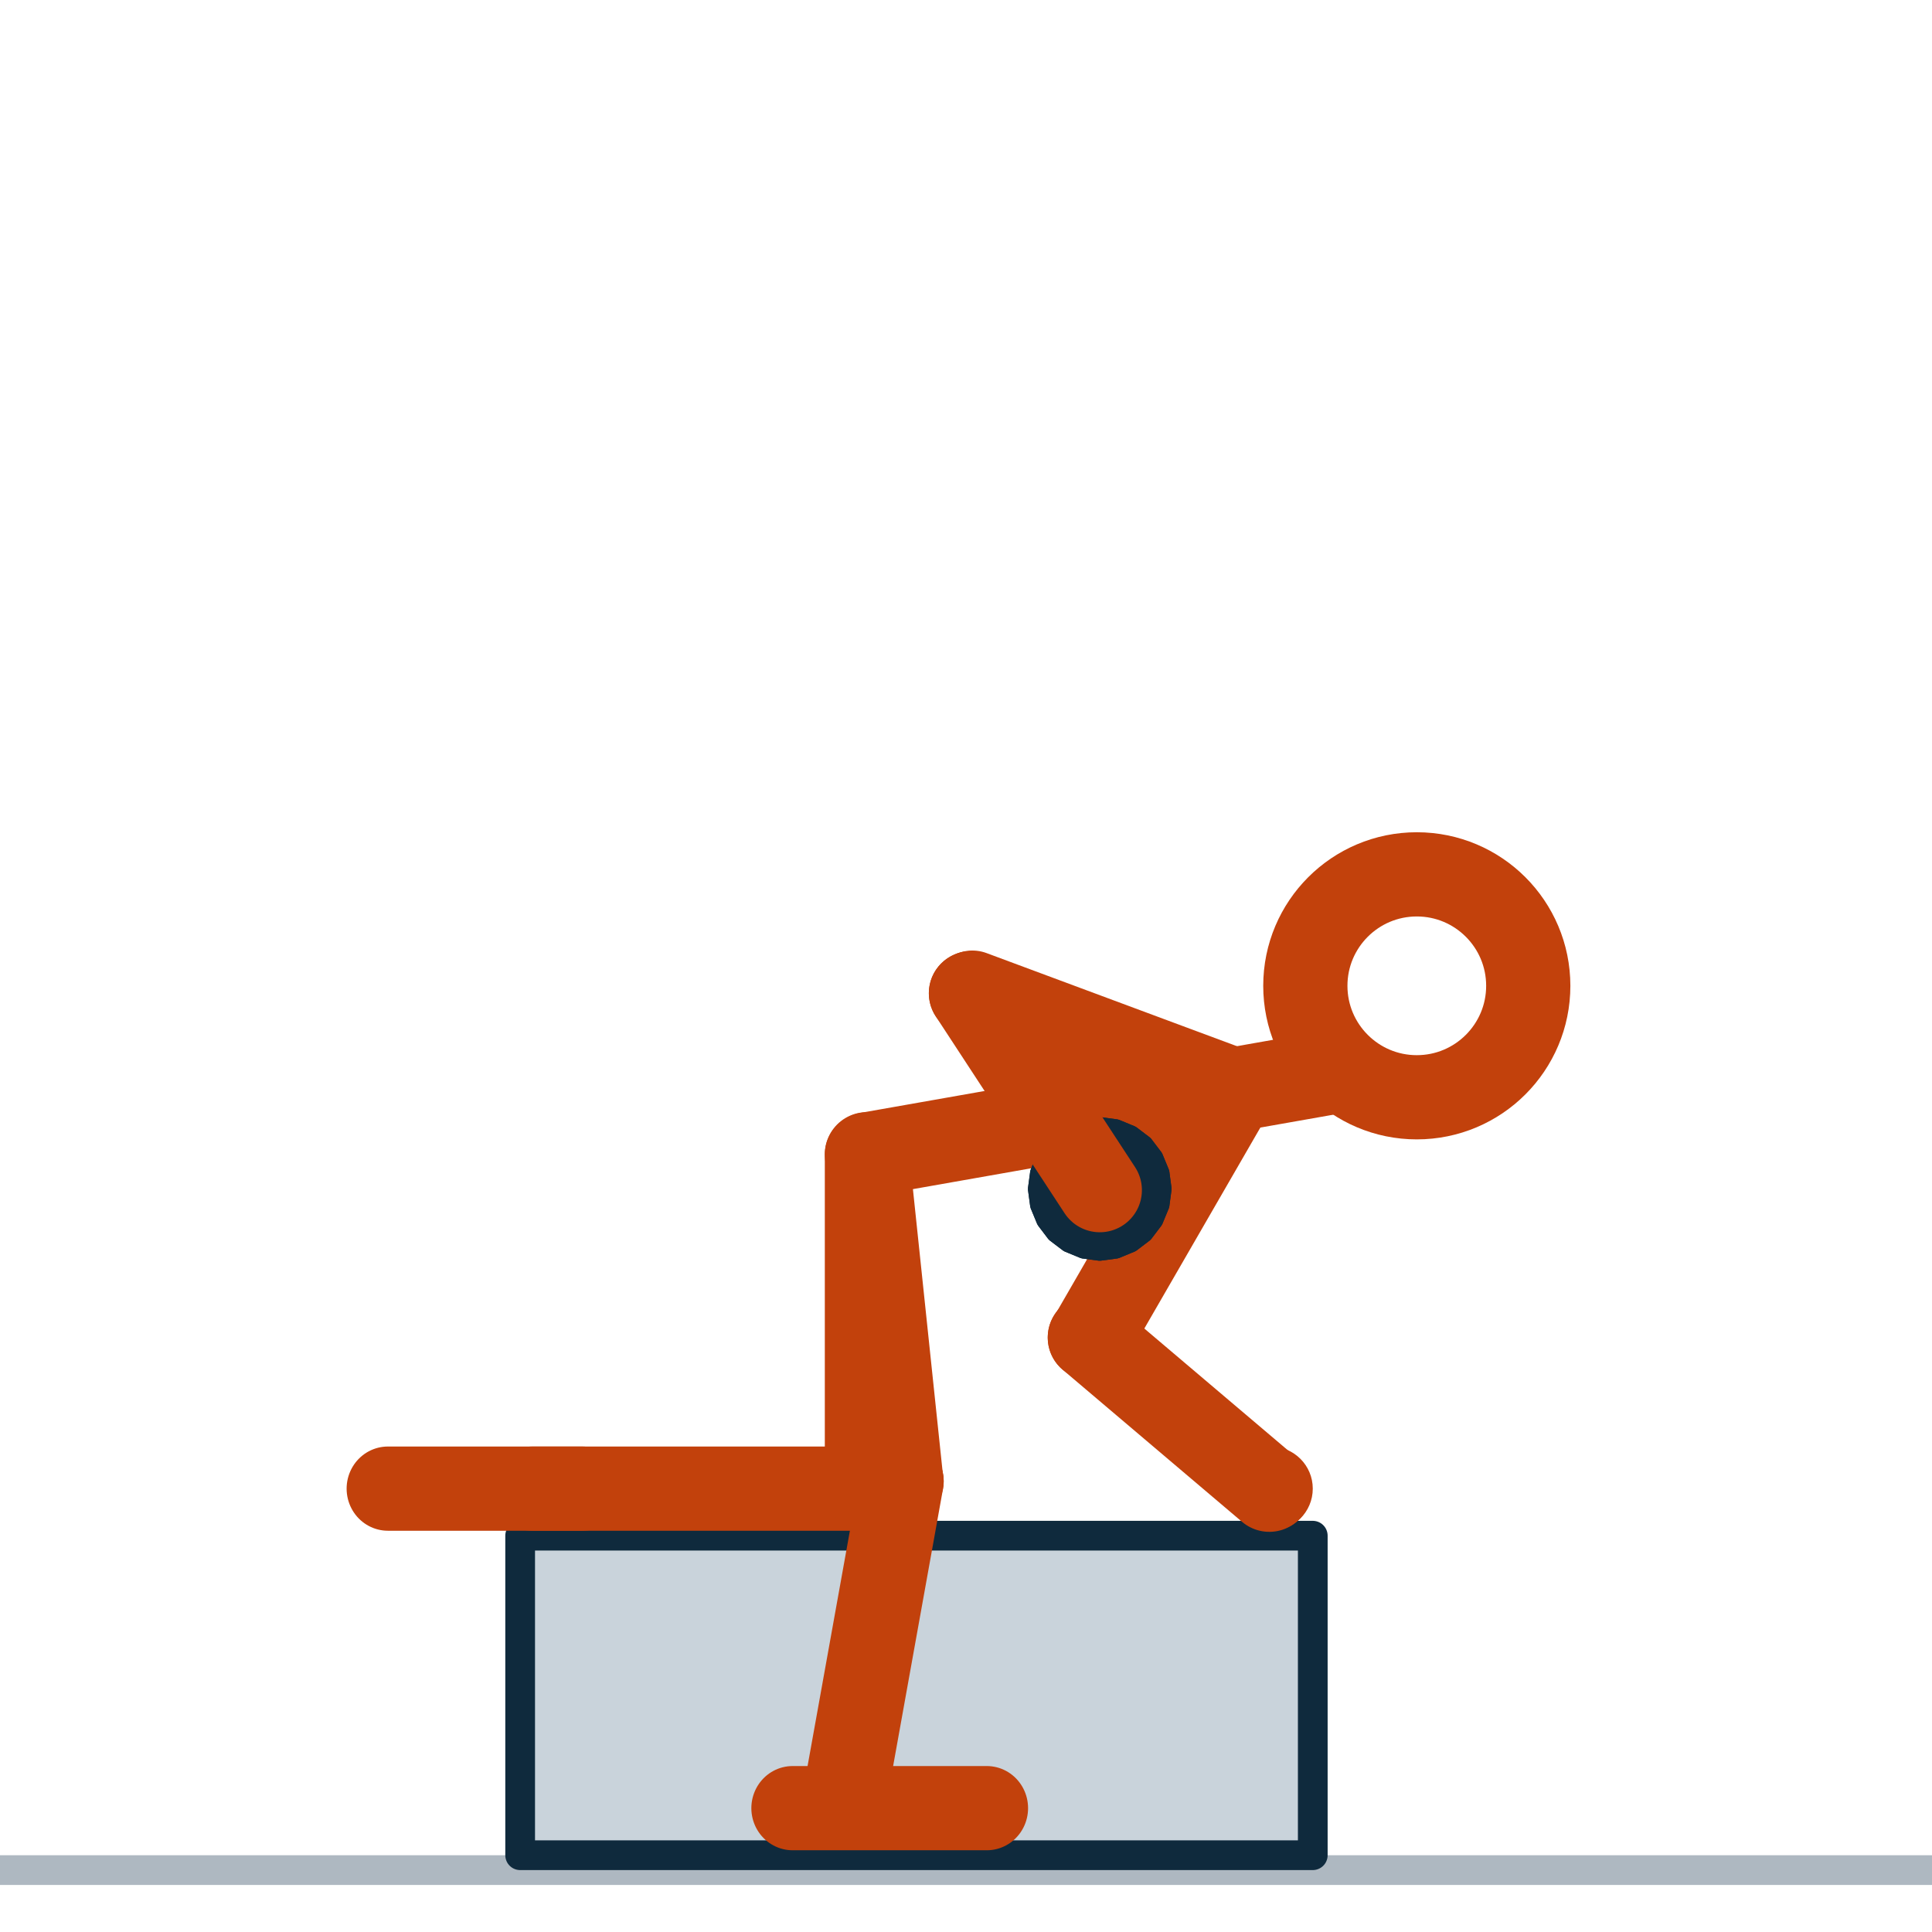
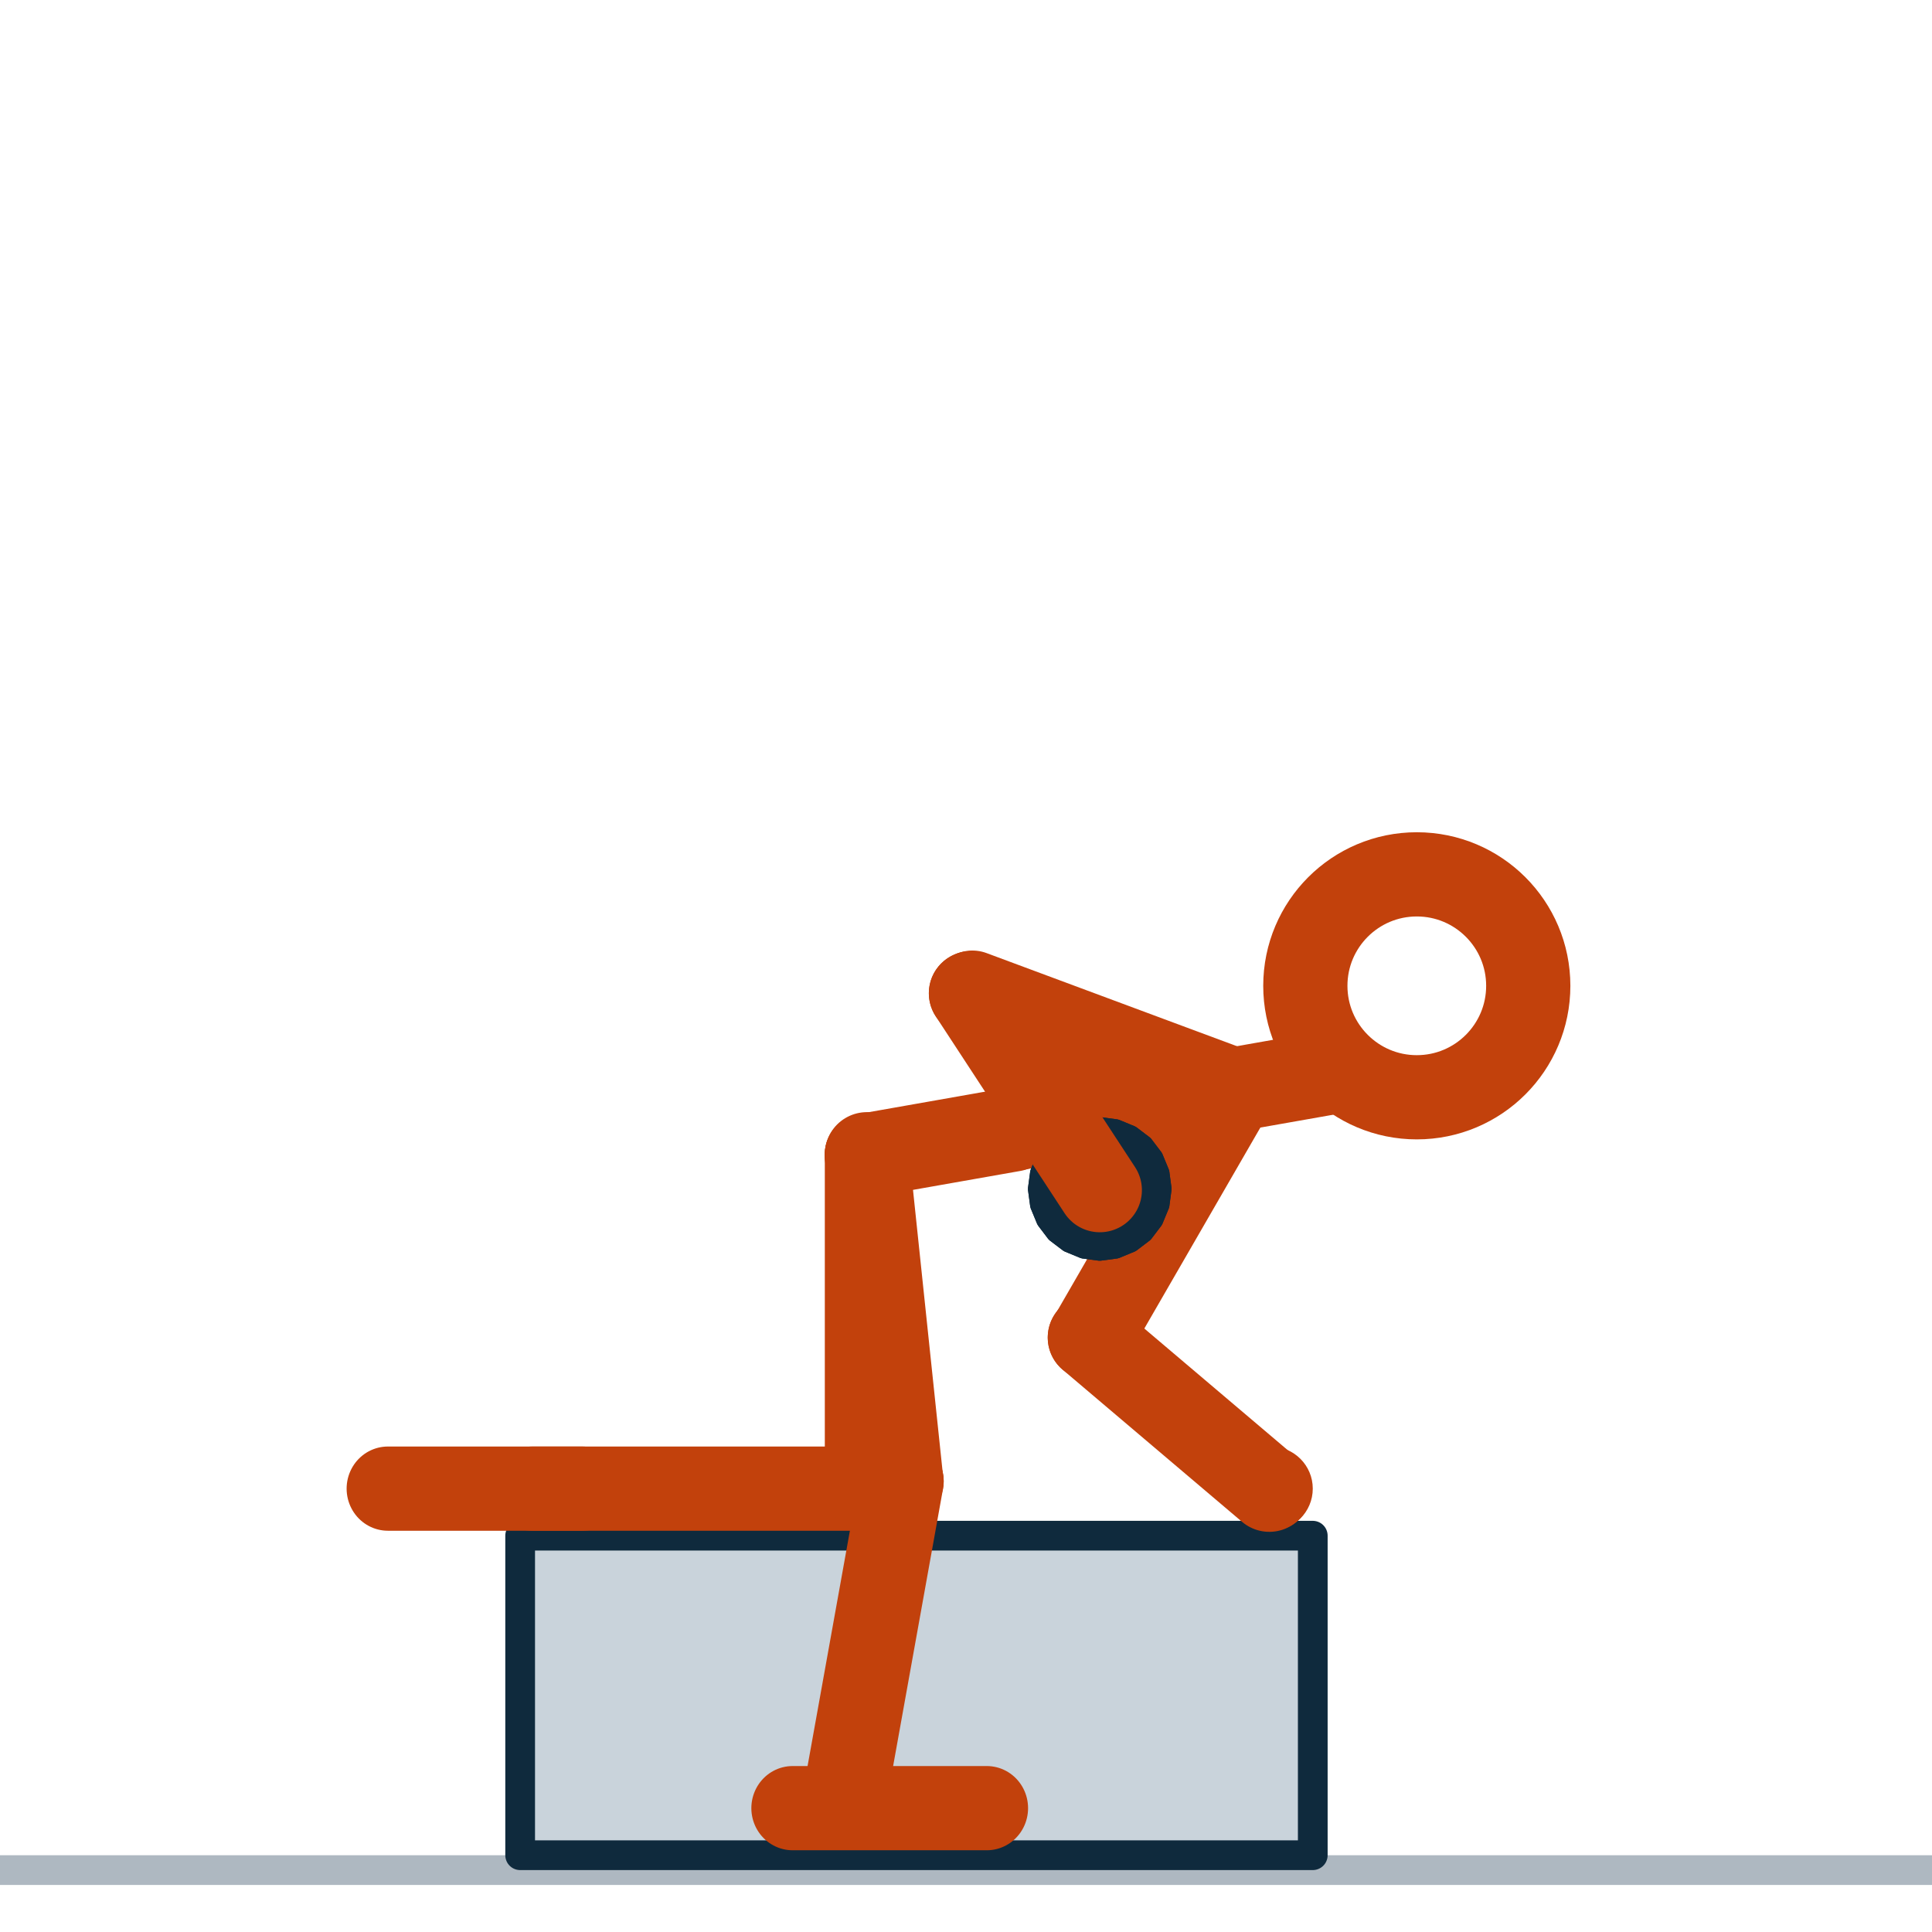
<svg xmlns="http://www.w3.org/2000/svg" class="ex ex-remo-mancuerna-side" width="64" height="64" viewBox="-7 -15 78 78" fill="none" stroke="#C2410C" stroke-width="3.4" stroke-linecap="round" stroke-linejoin="round" role="img" aria-label="Remo con mancuerna — vista lateral">
  <style>
.ex-remo-mancuerna-side *{transform-box:view-box;transform-origin:0 0}
.ex-remo-mancuerna-side .k-hand-l{transform:translate(44.3px,45.1px)}
.ex-remo-mancuerna-side .k-fore-l{transform:translate(37px,39px) rotate(-49.7deg)}
.ex-remo-mancuerna-side .k-elbow-l{transform:translate(37px,39px)}
.ex-remo-mancuerna-side .k-upper-l{transform:translate(42.8px,29px) rotate(30deg)}
.ex-remo-mancuerna-side .k-foot-l{transform:translate(16.5px,45.1px) rotate(90deg) scaleY(0.98)}
.ex-remo-mancuerna-side .k-shin-l{transform:translate(28px,45.1px) rotate(90deg)}
.ex-remo-mancuerna-side .k-knee-l{transform:translate(28px,45.1px)}
.ex-remo-mancuerna-side .k-thigh-l{transform:translate(28px,31.6px) rotate(0deg)}
.ex-remo-mancuerna-side .k-pelvis{transform:translate(28px,31.6px) rotate(0deg) scaleY(0)}
- .ex-remo-mancuerna-side .k-trunk{transform:translate(42.8px,29px) rotate(80deg)}
+ .ex-remo-mancuerna-side .k-spine0{transform:translate(33.9px,30.6px) rotate(80deg)}
+ .ex-remo-mancuerna-side .k-spine1{transform:translate(38.3px,29.8px) rotate(80deg)}
+ .ex-remo-mancuerna-side .k-spine2{transform:translate(42.8px,29px) rotate(80deg)}
.ex-remo-mancuerna-side .k-neck{transform:translate(46.7px,28.3px) rotate(80deg)}
.ex-remo-mancuerna-side .k-shoulders{transform:translate(42.8px,29px) rotate(0deg) scaleY(0)}
.ex-remo-mancuerna-side .k-head{transform:translate(50.2px,24.8px)}
.ex-remo-mancuerna-side .k-thigh-r{transform:translate(28px,31.6px) rotate(-6deg) scaleY(0.98)}
.ex-remo-mancuerna-side .k-knee-r{transform:translate(29.4px,44.8px)}
.ex-remo-mancuerna-side .k-shin-r{transform:translate(29.4px,44.8px) rotate(10.2deg) scaleY(0.99)}
.ex-remo-mancuerna-side .k-foot-r{transform:translate(25px,58px) rotate(-90deg) scaleY(0.98)}
.ex-remo-mancuerna-side .k-upper-r{transform:translate(42.8px,29px) rotate(110.4deg) scaleY(0.98);animation:remo-mancuerna-side-upper-r 2.3s linear infinite}
@keyframes remo-mancuerna-side-upper-r{0%{transform:translate(42.8px,29px) rotate(0deg) scaleY(1)}17.39%{transform:translate(42.8px,29px) rotate(0deg) scaleY(1)}19.93%{transform:translate(42.8px,29px) rotate(4.7deg) scaleY(1)}22.46%{transform:translate(42.8px,29px) rotate(12.7deg) scaleY(0.99)}25%{transform:translate(42.8px,29px) rotate(22.6deg) scaleY(0.99)}27.54%{transform:translate(42.8px,29px) rotate(33.6deg) scaleY(0.98)}30.07%{transform:translate(42.8px,29px) rotate(45.4deg) scaleY(0.98)}32.61%{transform:translate(42.8px,29px) rotate(58deg) scaleY(0.97)}35.14%{transform:translate(42.8px,29px) rotate(71.1deg) scaleY(0.97)}37.68%{transform:translate(42.8px,29px) rotate(84.3deg) scaleY(0.97)}40.22%{transform:translate(42.8px,29px) rotate(96.5deg) scaleY(0.98)}42.75%{transform:translate(42.8px,29px) rotate(105.4deg) scaleY(0.98)}45.29%{transform:translate(42.8px,29px) rotate(109.6deg) scaleY(0.98)}47.83%{transform:translate(42.8px,29px) rotate(110.4deg) scaleY(0.98)}60.87%{transform:translate(42.8px,29px) rotate(110.4deg) scaleY(0.98)}64.13%{transform:translate(42.8px,29px) rotate(109.6deg) scaleY(0.98)}67.39%{transform:translate(42.8px,29px) rotate(105.4deg) scaleY(0.98)}70.65%{transform:translate(42.8px,29px) rotate(96.5deg) scaleY(0.98)}73.91%{transform:translate(42.8px,29px) rotate(84.3deg) scaleY(0.97)}77.17%{transform:translate(42.8px,29px) rotate(71.1deg) scaleY(0.97)}80.43%{transform:translate(42.8px,29px) rotate(58deg) scaleY(0.97)}83.7%{transform:translate(42.8px,29px) rotate(45.4deg) scaleY(0.98)}86.96%{transform:translate(42.8px,29px) rotate(33.6deg) scaleY(0.98)}90.22%{transform:translate(42.8px,29px) rotate(22.6deg) scaleY(0.99)}93.48%{transform:translate(42.8px,29px) rotate(12.7deg) scaleY(0.99)}96.74%{transform:translate(42.8px,29px) rotate(4.7deg) scaleY(1)}100%{transform:translate(42.8px,29px) rotate(0deg) scaleY(1)}}
.ex-remo-mancuerna-side .k-hand-r{transform:translate(37.4px,33px);animation:remo-mancuerna-side-hand-r 2.3s linear infinite}
@keyframes remo-mancuerna-side-hand-r{0%{transform:translate(42.8px,49.9px)}17.39%{transform:translate(42.8px,49.9px)}19.93%{transform:translate(42.7px,49.9px)}22.46%{transform:translate(42.6px,49.3px)}25%{transform:translate(42.2px,48.2px)}27.54%{transform:translate(41.6px,46.4px)}30.07%{transform:translate(40.9px,44.1px)}32.61%{transform:translate(40.1px,41.5px)}35.14%{transform:translate(39.3px,38.9px)}37.68%{transform:translate(38.5px,36.5px)}40.22%{transform:translate(37.9px,34.7px)}42.75%{transform:translate(37.6px,33.6px)}45.29%{transform:translate(37.4px,33.1px)}47.83%{transform:translate(37.4px,33px)}60.87%{transform:translate(37.4px,33px)}64.13%{transform:translate(37.4px,33.1px)}67.39%{transform:translate(37.6px,33.6px)}70.65%{transform:translate(37.9px,34.7px)}73.91%{transform:translate(38.5px,36.5px)}77.17%{transform:translate(39.3px,38.9px)}80.43%{transform:translate(40.1px,41.5px)}83.7%{transform:translate(40.9px,44.1px)}86.96%{transform:translate(41.6px,46.4px)}90.22%{transform:translate(42.2px,48.2px)}93.48%{transform:translate(42.6px,49.3px)}96.74%{transform:translate(42.7px,49.9px)}100%{transform:translate(42.8px,49.9px)}}
.ex-remo-mancuerna-side .k-o0{transform:translate(37.4px,33px);animation:remo-mancuerna-side-o0 2.3s linear infinite}
@keyframes remo-mancuerna-side-o0{0%{transform:translate(42.8px,49.9px)}17.39%{transform:translate(42.8px,49.9px)}19.93%{transform:translate(42.7px,49.9px)}22.46%{transform:translate(42.6px,49.3px)}25%{transform:translate(42.2px,48.2px)}27.54%{transform:translate(41.6px,46.4px)}30.07%{transform:translate(40.9px,44.1px)}32.61%{transform:translate(40.1px,41.5px)}35.14%{transform:translate(39.3px,38.9px)}37.68%{transform:translate(38.5px,36.5px)}40.22%{transform:translate(37.9px,34.7px)}42.75%{transform:translate(37.6px,33.6px)}45.29%{transform:translate(37.4px,33.1px)}47.83%{transform:translate(37.4px,33px)}60.87%{transform:translate(37.4px,33px)}64.13%{transform:translate(37.4px,33.1px)}67.39%{transform:translate(37.6px,33.6px)}70.65%{transform:translate(37.9px,34.7px)}73.91%{transform:translate(38.5px,36.5px)}77.17%{transform:translate(39.3px,38.9px)}80.43%{transform:translate(40.1px,41.5px)}83.7%{transform:translate(40.9px,44.1px)}86.96%{transform:translate(41.6px,46.4px)}90.22%{transform:translate(42.2px,48.2px)}93.48%{transform:translate(42.6px,49.3px)}96.74%{transform:translate(42.7px,49.9px)}100%{transform:translate(42.8px,49.9px)}}
.ex-remo-mancuerna-side .k-fore-r{transform:translate(32.2px,25.1px) rotate(-33.2deg) scaleY(1);animation:remo-mancuerna-side-fore-r 2.3s linear infinite}
@keyframes remo-mancuerna-side-fore-r{0%{transform:translate(42.8px,40.5px) rotate(0deg) scaleY(1)}17.39%{transform:translate(42.8px,40.5px) rotate(0deg) scaleY(1)}19.93%{transform:translate(41.8px,40.4px) rotate(-5.5deg) scaleY(1)}22.46%{transform:translate(40.3px,40.1px) rotate(-14.2deg) scaleY(1)}25%{transform:translate(38.4px,39.5px) rotate(-23.6deg) scaleY(1)}27.54%{transform:translate(36.5px,38.4px) rotate(-32.7deg) scaleY(1)}30.07%{transform:translate(34.8px,36.9px) rotate(-40.5deg) scaleY(1)}32.61%{transform:translate(33.3px,34.9px) rotate(-46.1deg) scaleY(0.99)}35.14%{transform:translate(32.2px,32.6px) rotate(-48.4deg) scaleY(0.99)}37.68%{transform:translate(31.6px,30.1px) rotate(-46.8deg) scaleY(0.99)}40.22%{transform:translate(31.6px,27.7px) rotate(-42deg) scaleY(0.99)}42.75%{transform:translate(31.9px,26px) rotate(-36.7deg) scaleY(1)}45.29%{transform:translate(32.1px,25.2px) rotate(-33.8deg) scaleY(1)}47.83%{transform:translate(32.2px,25.1px) rotate(-33.2deg) scaleY(1)}60.87%{transform:translate(32.2px,25.1px) rotate(-33.2deg) scaleY(1)}64.13%{transform:translate(32.1px,25.2px) rotate(-33.8deg) scaleY(1)}67.39%{transform:translate(31.9px,26px) rotate(-36.7deg) scaleY(1)}70.65%{transform:translate(31.6px,27.7px) rotate(-42deg) scaleY(0.99)}73.91%{transform:translate(31.6px,30.1px) rotate(-46.8deg) scaleY(0.99)}77.17%{transform:translate(32.2px,32.6px) rotate(-48.4deg) scaleY(0.99)}80.43%{transform:translate(33.3px,34.9px) rotate(-46.1deg) scaleY(0.99)}83.7%{transform:translate(34.8px,36.9px) rotate(-40.5deg) scaleY(1)}86.96%{transform:translate(36.5px,38.4px) rotate(-32.7deg) scaleY(1)}90.22%{transform:translate(38.4px,39.5px) rotate(-23.6deg) scaleY(1)}93.48%{transform:translate(40.3px,40.1px) rotate(-14.2deg) scaleY(1)}96.74%{transform:translate(41.8px,40.4px) rotate(-5.5deg) scaleY(1)}100%{transform:translate(42.8px,40.5px) rotate(0deg) scaleY(1)}}
.ex-remo-mancuerna-side .k-elbow-r{transform:translate(32.2px,25.1px);animation:remo-mancuerna-side-elbow-r 2.3s linear infinite}
@keyframes remo-mancuerna-side-elbow-r{0%{transform:translate(42.8px,40.5px)}17.39%{transform:translate(42.8px,40.5px)}19.93%{transform:translate(41.8px,40.4px)}22.46%{transform:translate(40.3px,40.1px)}25%{transform:translate(38.4px,39.5px)}27.54%{transform:translate(36.5px,38.4px)}30.07%{transform:translate(34.8px,36.9px)}32.61%{transform:translate(33.3px,34.9px)}35.14%{transform:translate(32.2px,32.6px)}37.68%{transform:translate(31.6px,30.1px)}40.22%{transform:translate(31.6px,27.7px)}42.75%{transform:translate(31.9px,26px)}45.29%{transform:translate(32.1px,25.2px)}47.83%{transform:translate(32.2px,25.1px)}60.87%{transform:translate(32.2px,25.1px)}64.13%{transform:translate(32.1px,25.2px)}67.39%{transform:translate(31.9px,26px)}70.65%{transform:translate(31.6px,27.7px)}73.91%{transform:translate(31.6px,30.1px)}77.17%{transform:translate(32.2px,32.6px)}80.43%{transform:translate(33.3px,34.9px)}83.7%{transform:translate(34.8px,36.9px)}86.96%{transform:translate(36.5px,38.4px)}90.22%{transform:translate(38.4px,39.5px)}93.48%{transform:translate(40.3px,40.1px)}96.74%{transform:translate(41.8px,40.4px)}100%{transform:translate(42.8px,40.5px)}}
@media (prefers-reduced-motion: reduce){.ex-remo-mancuerna-side *{animation:none !important}}
</style>
  <line x1="-7" y1="60.5" x2="71" y2="60.5" stroke="#AEB8C1" stroke-width="1.2" />
  <polygon points="14,47 46,47 46,59.9 14,59.9" fill="#C9D3DB" stroke="#0F2A3D" stroke-width="1.2" />
  <circle class="k-hand-l" r="1.7" fill="#C2410C" stroke="none" />
  <line class="k-fore-l" x1="0" y1="0" x2="0" y2="9.5" />
  <circle class="k-elbow-l" r="1.7" fill="#C2410C" stroke="none" />
  <line class="k-upper-l" x1="0" y1="0" x2="0" y2="11.5" />
  <line class="k-foot-l" x1="0" y1="0" x2="0" y2="8" />
  <line class="k-shin-l" x1="0" y1="0" x2="0" y2="13.5" />
  <circle class="k-knee-l" r="1.7" fill="#C2410C" stroke="none" />
  <line class="k-thigh-l" x1="0" y1="0" x2="0" y2="13.5" />
  <line class="k-pelvis" x1="0" y1="0" x2="0" y2="8" />
-   <line class="k-trunk" x1="0" y1="0" x2="0" y2="15" />
+   <line class="k-spine0" x1="0" y1="0" x2="0" y2="6" />
+   <line class="k-spine1" x1="0" y1="0" x2="0" y2="4.5" />
+   <line class="k-spine2" x1="0" y1="0" x2="0" y2="4.5" />
  <line class="k-neck" x1="0" y1="0" x2="0" y2="4" />
  <line class="k-shoulders" x1="0" y1="0" x2="0" y2="15" />
  <circle class="k-head" r="4.5" />
  <line class="k-thigh-r" x1="0" y1="0" x2="0" y2="13.5" />
  <circle class="k-knee-r" r="1.7" fill="#C2410C" stroke="none" />
  <line class="k-shin-r" x1="0" y1="0" x2="0" y2="13.5" />
  <line class="k-foot-r" x1="0" y1="0" x2="0" y2="8" />
  <line class="k-upper-r" x1="0" y1="0" x2="0" y2="11.5" />
  <circle class="k-hand-r" r="1.7" fill="#C2410C" stroke="none" />
  <g class="k-o0">
    <line x1="0" y1="0" x2="0" y2="0" stroke="#0F2A3D" stroke-width="1.6" />
    <g transform="translate(0 0)">
      <polygon points="-2.6,0 -2.51,-0.67 -2.25,-1.3 -1.84,-1.84 -1.3,-2.25 -0.67,-2.51 0,-2.6 0.67,-2.51 1.3,-2.25 1.84,-1.84 2.25,-1.3 2.51,-0.67 2.6,0 2.51,0.67 2.25,1.3 1.84,1.84 1.3,2.25 0.67,2.51 0,2.6 -0.67,2.51 -1.3,2.25 -1.84,1.84 -2.25,1.3 -2.51,0.67" fill="#0F2A3D" stroke="#0F2A3D" stroke-width="0.6" />
    </g>
    <g transform="translate(0 0)">
      <polygon points="-2.6,0 -2.51,-0.67 -2.25,-1.3 -1.84,-1.84 -1.3,-2.25 -0.67,-2.51 0,-2.6 0.67,-2.51 1.3,-2.25 1.84,-1.84 2.25,-1.3 2.51,-0.67 2.6,0 2.51,0.67 2.25,1.3 1.84,1.84 1.3,2.25 0.67,2.51 0,2.6 -0.67,2.51 -1.3,2.25 -1.84,1.84 -2.25,1.3 -2.51,0.67" fill="#0F2A3D" stroke="#0F2A3D" stroke-width="0.6" />
    </g>
  </g>
  <line class="k-fore-r" x1="0" y1="0" x2="0" y2="9.5" />
  <circle class="k-elbow-r" r="1.7" fill="#C2410C" stroke="none" />
</svg>
